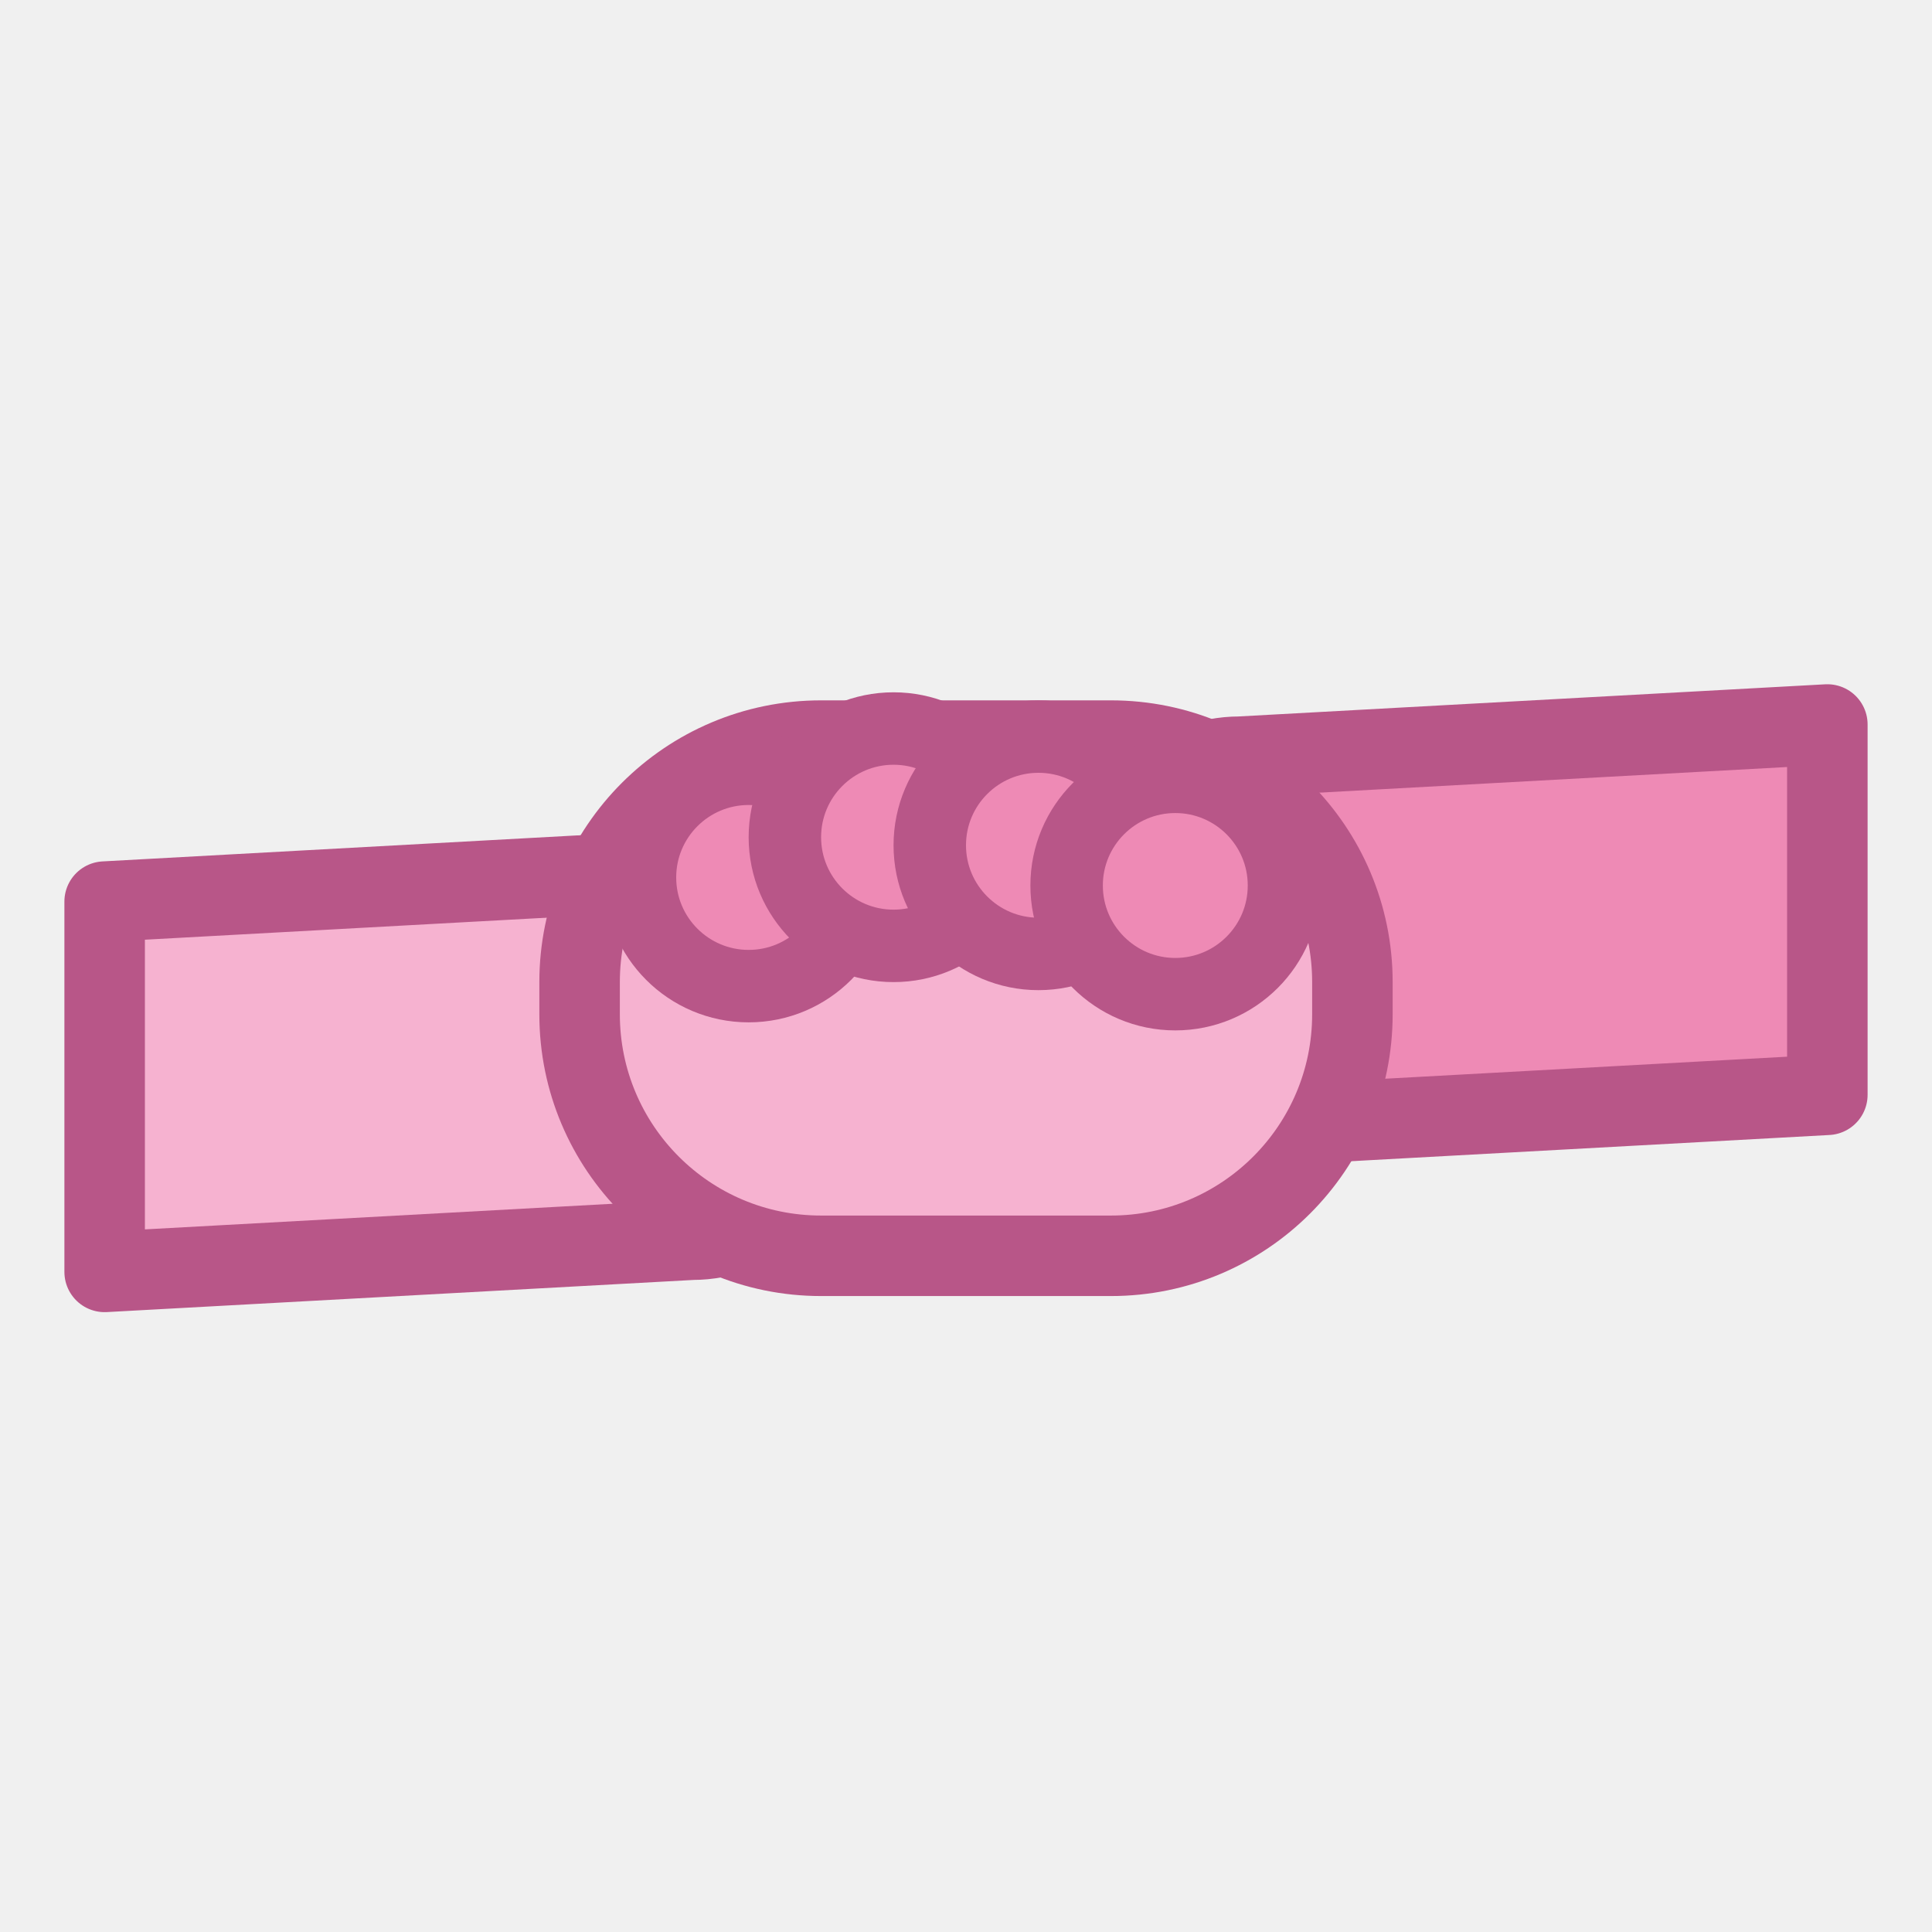
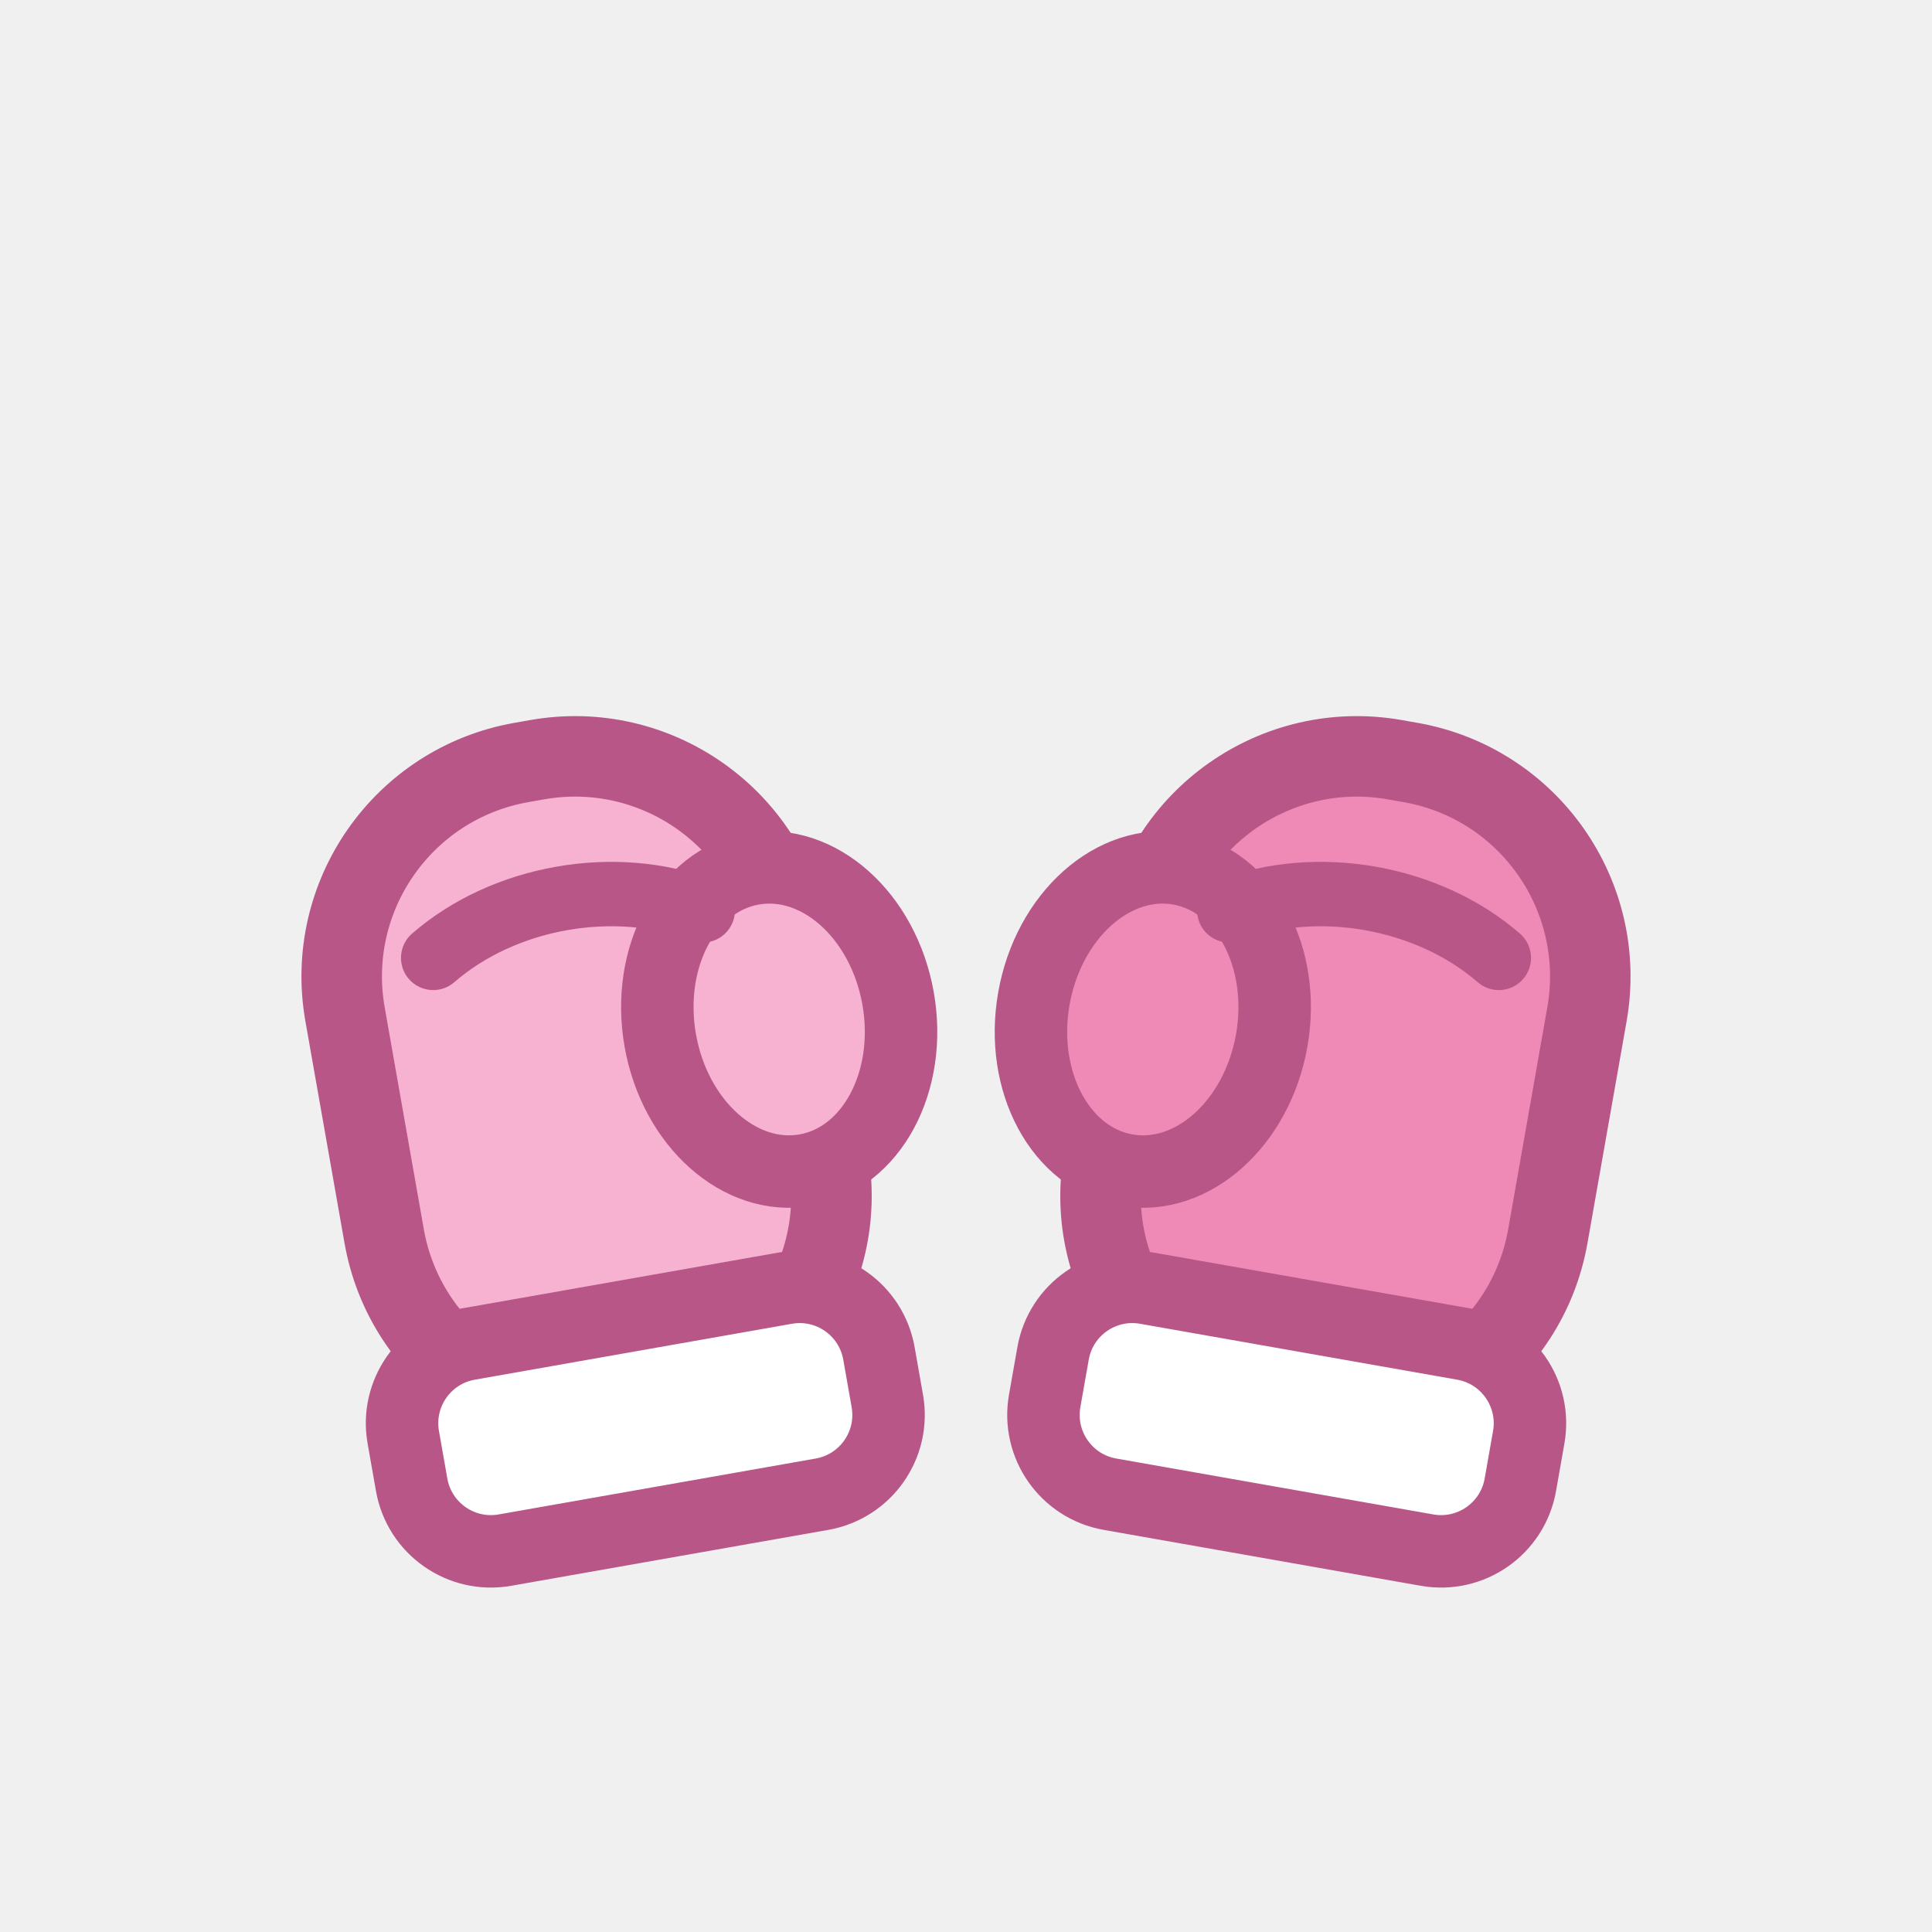
<svg xmlns="http://www.w3.org/2000/svg" viewBox="0 0 24 24">
-   <path fill="#f6b2d0" stroke="#b85688" stroke-width="1" stroke-linejoin="round" d="M1.3 11.2 L8.6 10.8 C9.4 10.8 10 11.4 10 12.2 L10 14 C10 14.8 9.4 15.4 8.6 15.4 L1.3 15.8 Z" />
-   <path fill="#ee8ab5" stroke="#b85688" stroke-width="1" stroke-linejoin="round" d="M22.7 9 L15.4 9.4 C14.6 9.4 14 10 14 10.8 L14 12.6 C14 13.4 14.6 14 15.4 14 L22.7 13.6 Z" />
-   <rect x="7.2" y="9.2" width="9.6" height="6.4" rx="3" fill="#f6b2d0" stroke="#b85688" stroke-width="1" />
-   <g fill="#ee8ab5" stroke="#b85688" stroke-width="0.9">
-     <circle cx="9.3" cy="10.9" r="1.35" />
-     <circle cx="11.1" cy="10.4" r="1.35" />
-     <circle cx="12.9" cy="10.5" r="1.35" />
-     <circle cx="14.6" cy="11" r="1.35" />
+   <g transform="rotate(-10 7.2 13)">
+     <rect x="4.4" y="9.4" width="5.6" height="8.2" rx="2.7" fill="#f6b2d0" stroke="#b85688" stroke-width="1" />
+     <ellipse cx="9.7" cy="13.1" rx="1.5" ry="1.9" fill="#f6b2d0" stroke="#b85688" stroke-width="0.9" />
+     <rect x="4.2" y="16.4" width="6" height="2.6" rx="1" fill="#ffffff" stroke="#b85688" stroke-width="0.9" />
+     <path fill="none" stroke="#b85688" stroke-width="0.8" stroke-linecap="round" d="M5.6 11.6 C6.6 11 8 11 9 11.6" />
+   </g>
+   <g transform="rotate(10 16.8 13)">
+     <rect x="14" y="9.4" width="5.6" height="8.2" rx="2.7" fill="#ee8ab5" stroke="#b85688" stroke-width="1" />
+     <ellipse cx="14.3" cy="13.1" rx="1.5" ry="1.9" fill="#ee8ab5" stroke="#b85688" stroke-width="0.9" />
+     <rect x="13.8" y="16.4" width="6" height="2.6" rx="1" fill="#ffffff" stroke="#b85688" stroke-width="0.9" />
+     <path fill="none" stroke="#b85688" stroke-width="0.8" stroke-linecap="round" d="M15 11.6 C16 11 17.4 11 18.4 11.6" />
  </g>
</svg>
